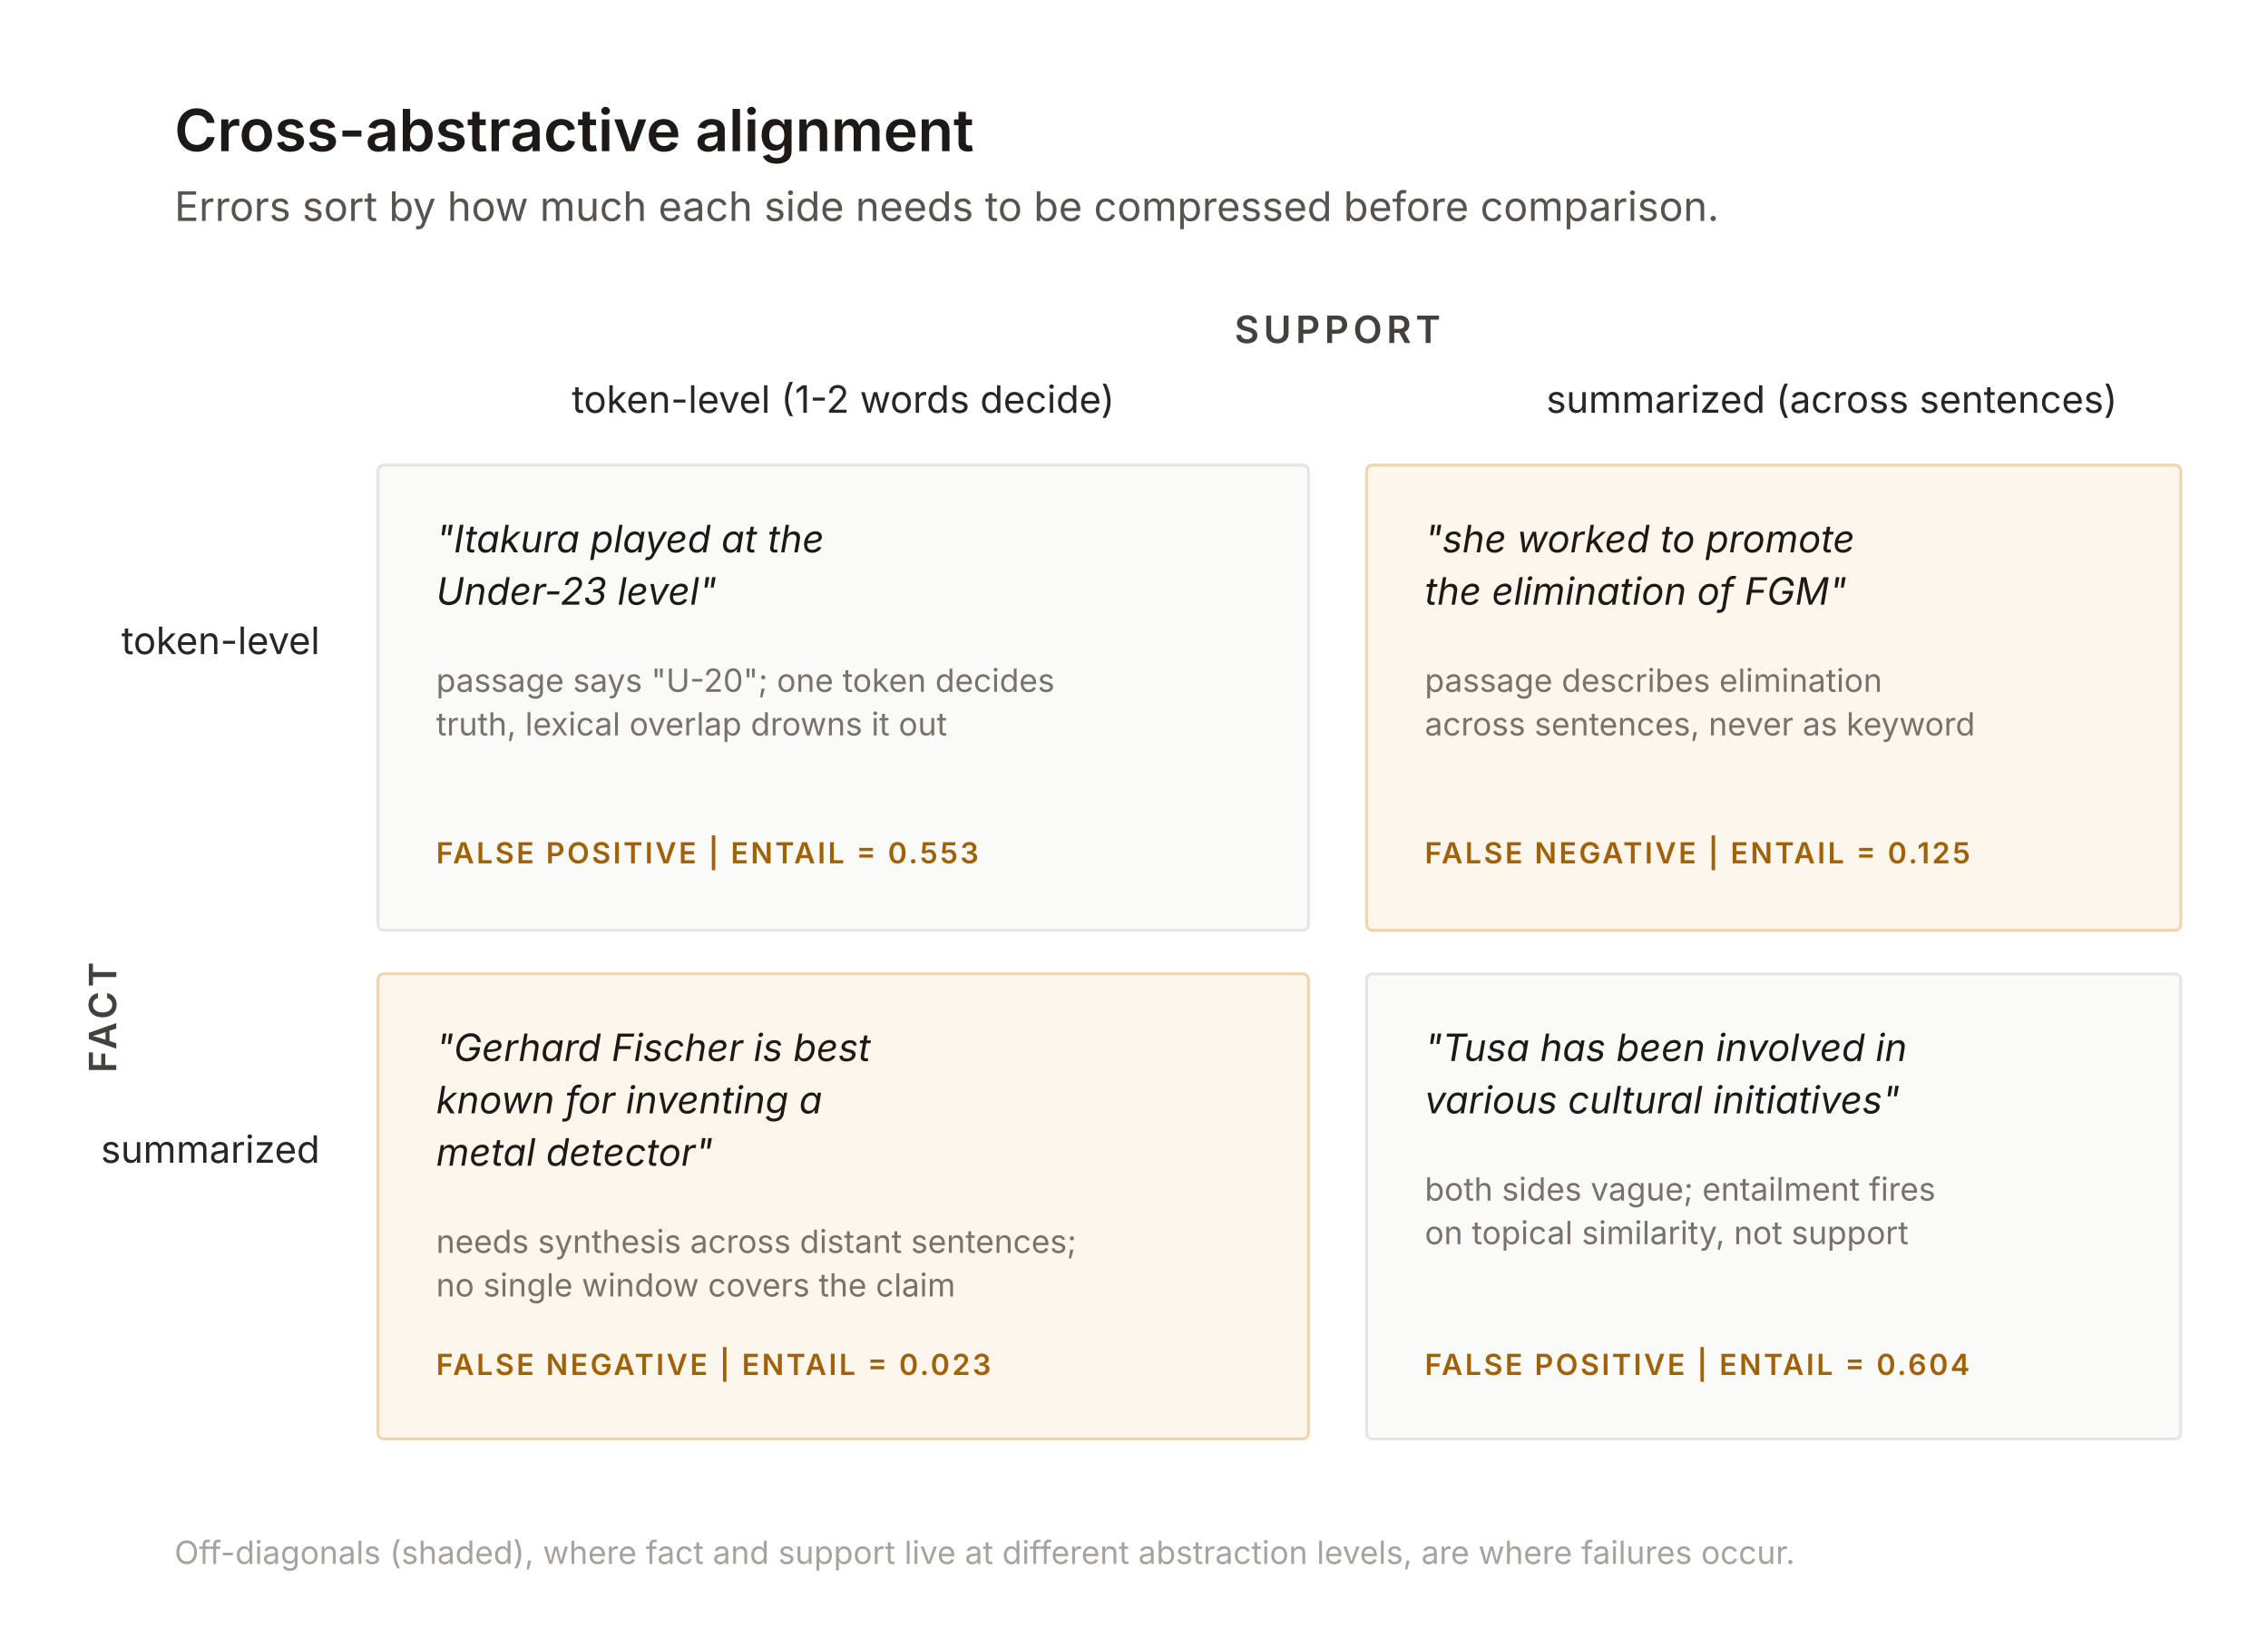
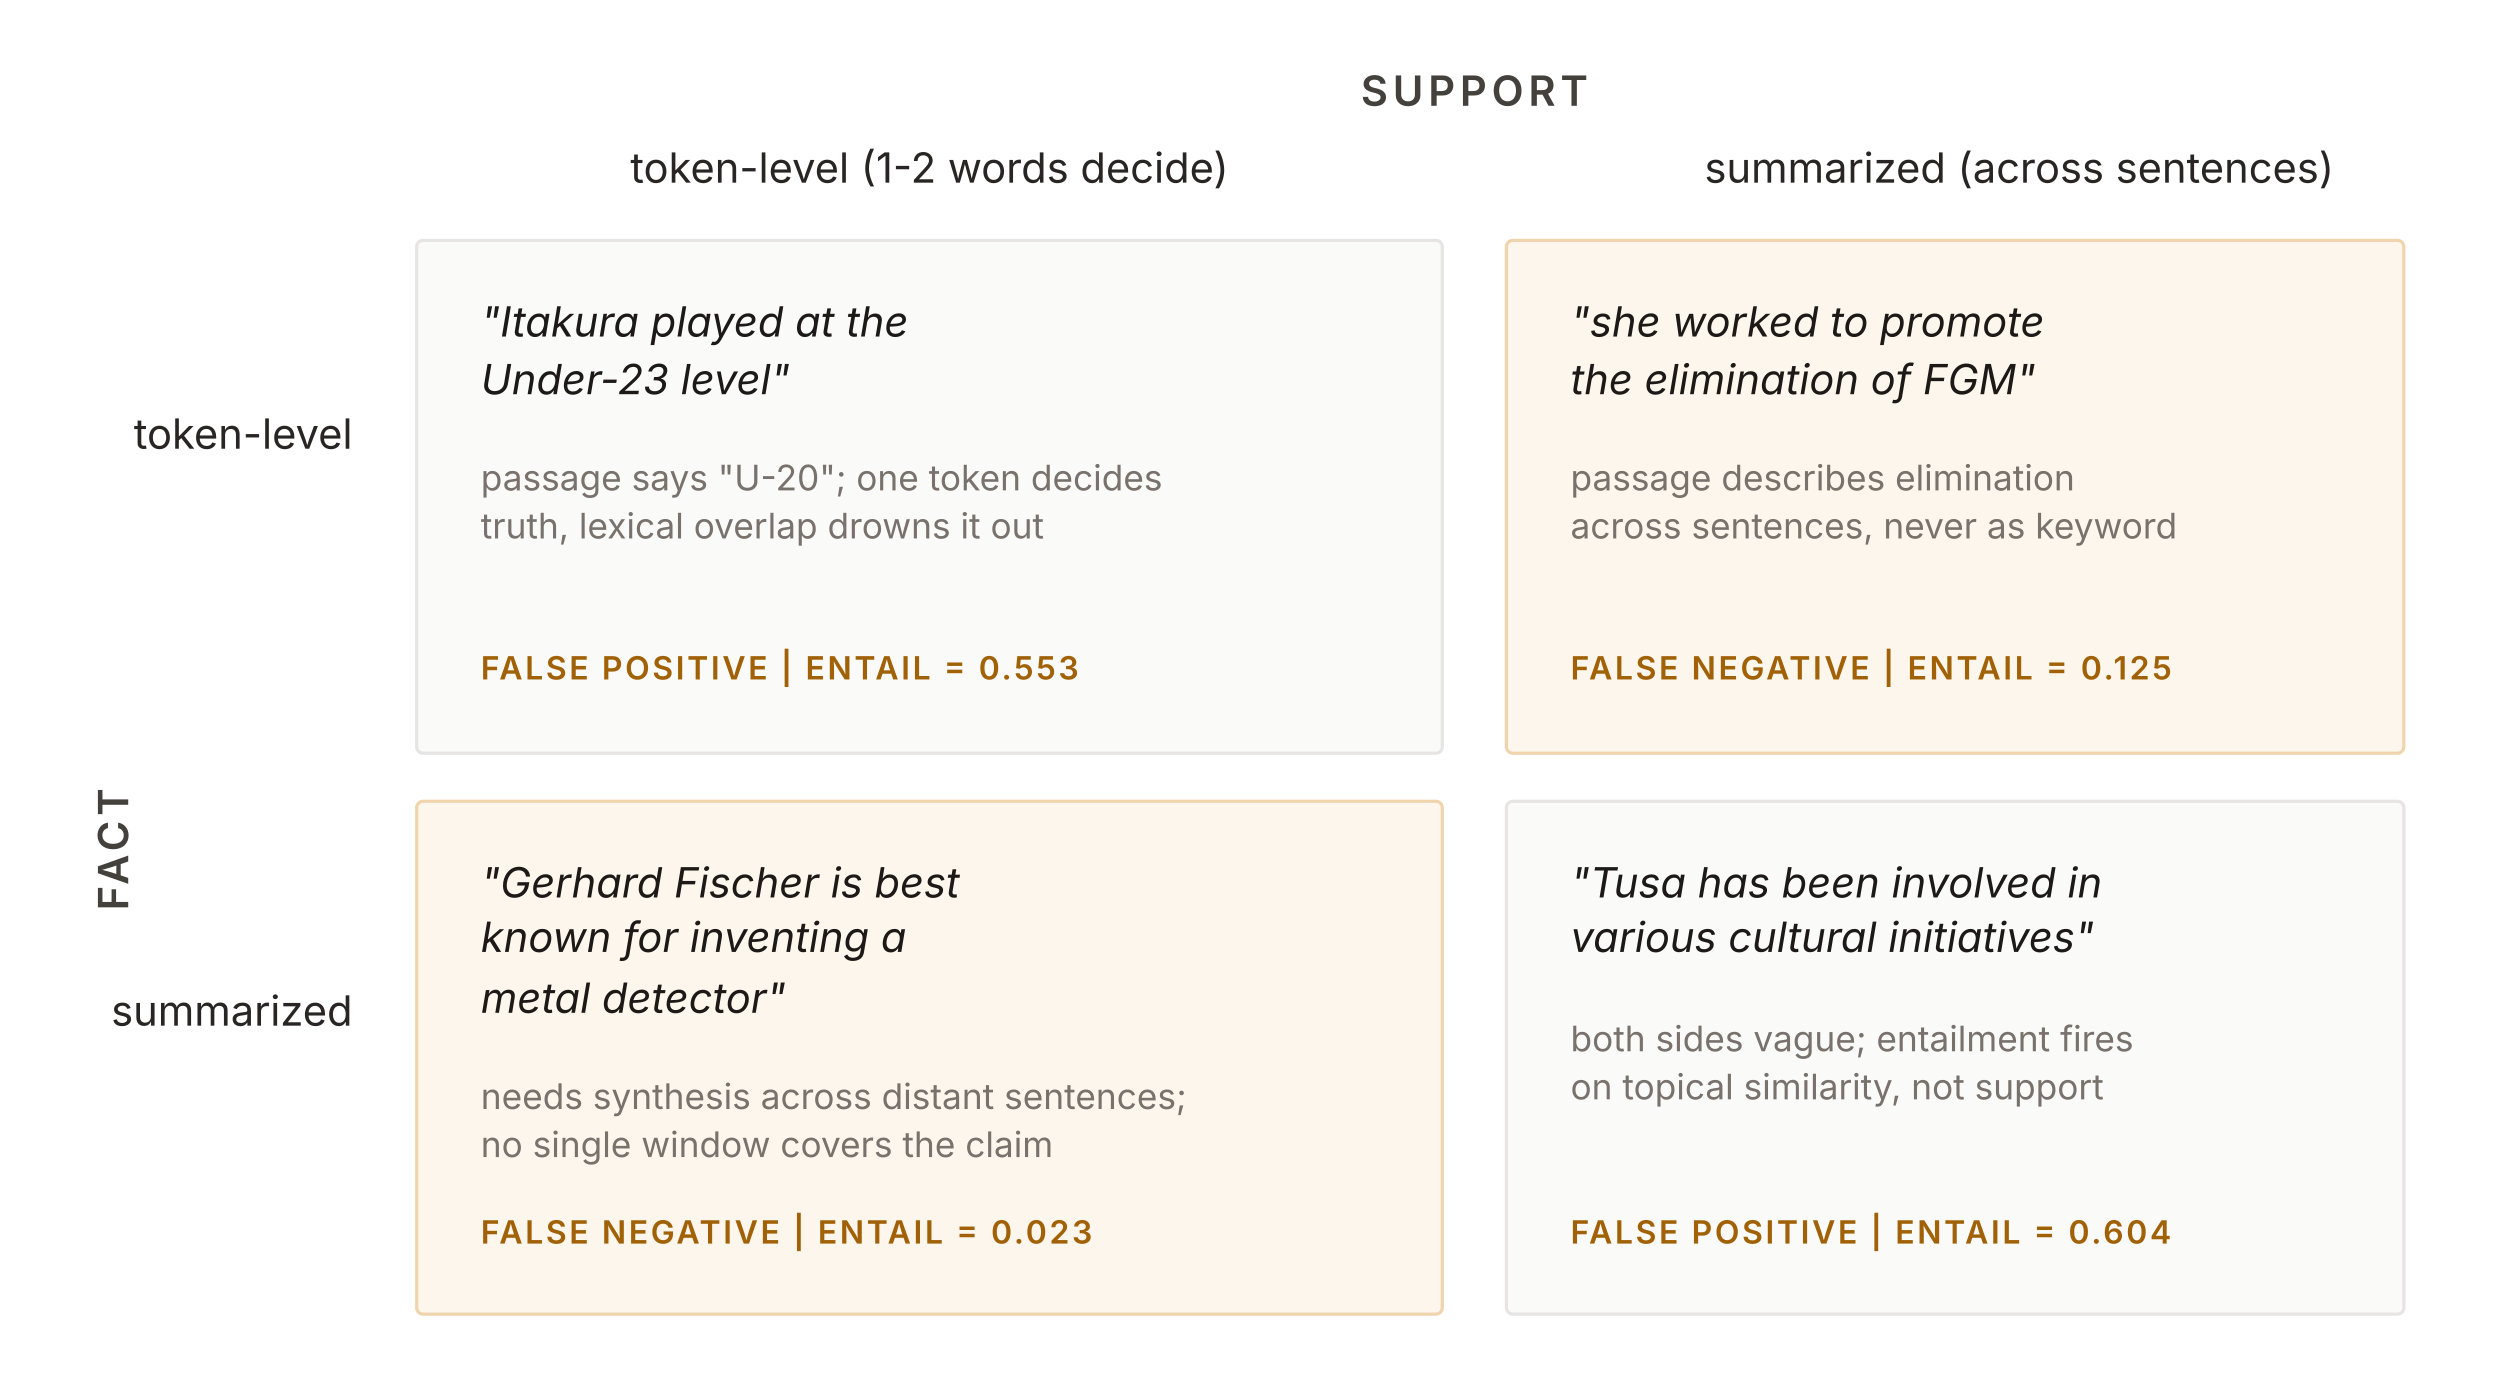
- <svg xmlns="http://www.w3.org/2000/svg" viewBox="0 0 780 560" font-family="ui-sans-serif, system-ui, -apple-system, BlinkMacSystemFont, sans-serif">
+ <svg xmlns="http://www.w3.org/2000/svg" viewBox="0 0 780 435" font-family="ui-sans-serif, system-ui, -apple-system, BlinkMacSystemFont, sans-serif">
  <rect width="820" height="560" fill="#ffffff" />
-   <text x="60" y="52" font-size="20" font-weight="600" fill="#1c1917">Cross-abstractive alignment</text>
-   <text x="60" y="76" font-size="14" fill="#57534e">Errors sort by how much each side needs to be compressed before comparison.</text>
-   <text x="460" y="118" font-size="13" font-weight="600" fill="#44403c" letter-spacing="1.5" text-anchor="middle">SUPPORT</text>
-   <text x="290" y="142" font-size="13" fill="#292524" text-anchor="middle">token-level (1-2 words decide)</text>
-   <text x="630" y="142" font-size="13" fill="#292524" text-anchor="middle">summarized (across sentences)</text>
-   <g transform="translate(40, 350) rotate(-90)">
+   <text x="460" y="33" font-size="13" font-weight="600" fill="#44403c" letter-spacing="1.5" text-anchor="middle">SUPPORT</text>
+   <text x="290" y="57" font-size="13" fill="#292524" text-anchor="middle">token-level (1-2 words decide)</text>
+   <text x="630" y="57" font-size="13" fill="#292524" text-anchor="middle">summarized (across sentences)</text>
+   <g transform="translate(40, 265) rotate(-90)">
    <text font-size="13" font-weight="600" fill="#44403c" letter-spacing="1.5" text-anchor="middle">FACT</text>
  </g>
-   <text x="110" y="225" font-size="13" fill="#292524" text-anchor="end">token-level</text>
-   <text x="110" y="400" font-size="13" fill="#292524" text-anchor="end">summarized</text>
-   <rect x="130" y="160" width="320" height="160" fill="#fafaf9" stroke="#e7e5e4" stroke-width="1" rx="2" />
-   <text x="150" y="190" font-size="13" font-style="italic" fill="#1c1917">"Itakura played at the</text>
-   <text x="150" y="208" font-size="13" font-style="italic" fill="#1c1917">Under-23 level"</text>
-   <text x="150" y="238" font-size="11" fill="#78716c">passage says "U-20"; one token decides</text>
-   <text x="150" y="253" font-size="11" fill="#78716c">truth, lexical overlap drowns it out</text>
-   <text x="150" y="297" font-size="10" font-weight="600" fill="#a16207" letter-spacing="0.8">FALSE POSITIVE | ENTAIL = 0.553</text>
-   <rect x="470" y="160" width="280" height="160" fill="#fdf6ec" stroke="#f0d4ad" stroke-width="1" rx="2" />
-   <text x="490" y="190" font-size="13" font-style="italic" fill="#1c1917">"she worked to promote</text>
-   <text x="490" y="208" font-size="13" font-style="italic" fill="#1c1917">the elimination of FGM"</text>
-   <text x="490" y="238" font-size="11" fill="#78716c">passage describes elimination</text>
-   <text x="490" y="253" font-size="11" fill="#78716c">across sentences, never as keyword</text>
-   <text x="490" y="297" font-size="10" font-weight="600" fill="#a16207" letter-spacing="0.8">FALSE NEGATIVE | ENTAIL = 0.125</text>
-   <rect x="130" y="335" width="320" height="160" fill="#fdf6ec" stroke="#f0d4ad" stroke-width="1" rx="2" />
-   <text x="150" y="365" font-size="13" font-style="italic" fill="#1c1917">"Gerhard Fischer is best</text>
-   <text x="150" y="383" font-size="13" font-style="italic" fill="#1c1917">known for inventing a</text>
-   <text x="150" y="401" font-size="13" font-style="italic" fill="#1c1917">metal detector"</text>
-   <text x="150" y="431" font-size="11" fill="#78716c">needs synthesis across distant sentences;</text>
-   <text x="150" y="446" font-size="11" fill="#78716c">no single window covers the claim</text>
-   <text x="150" y="473" font-size="10" font-weight="600" fill="#a16207" letter-spacing="0.8">FALSE NEGATIVE | ENTAIL = 0.023</text>
-   <rect x="470" y="335" width="280" height="160" fill="#fafaf9" stroke="#e7e5e4" stroke-width="1" rx="2" />
-   <text x="490" y="365" font-size="13" font-style="italic" fill="#1c1917">"Tusa has been involved in</text>
-   <text x="490" y="383" font-size="13" font-style="italic" fill="#1c1917">various cultural initiatives"</text>
-   <text x="490" y="413" font-size="11" fill="#78716c">both sides vague; entailment fires</text>
-   <text x="490" y="428" font-size="11" fill="#78716c">on topical similarity, not support</text>
-   <text x="490" y="473" font-size="10" font-weight="600" fill="#a16207" letter-spacing="0.8">FALSE POSITIVE | ENTAIL = 0.604</text>
-   <text x="60" y="538" font-size="11" fill="#a8a29e">Off-diagonals (shaded), where fact and support live at different abstraction levels, are where failures occur.</text>
+   <text x="110" y="140" font-size="13" fill="#292524" text-anchor="end">token-level</text>
+   <text x="110" y="320" font-size="13" fill="#292524" text-anchor="end">summarized</text>
+   <rect x="130" y="75" width="320" height="160" fill="#fafaf9" stroke="#e7e5e4" stroke-width="1" rx="2" />
+   <text x="150" y="105" font-size="13" font-style="italic" fill="#1c1917">"Itakura played at the</text>
+   <text x="150" y="123" font-size="13" font-style="italic" fill="#1c1917">Under-23 level"</text>
+   <text x="150" y="153" font-size="11" fill="#78716c">passage says "U-20"; one token decides</text>
+   <text x="150" y="168" font-size="11" fill="#78716c">truth, lexical overlap drowns it out</text>
+   <text x="150" y="212" font-size="10" font-weight="600" fill="#a16207" letter-spacing="0.8">FALSE POSITIVE | ENTAIL = 0.553</text>
+   <rect x="470" y="75" width="280" height="160" fill="#fdf6ec" stroke="#f0d4ad" stroke-width="1" rx="2" />
+   <text x="490" y="105" font-size="13" font-style="italic" fill="#1c1917">"she worked to promote</text>
+   <text x="490" y="123" font-size="13" font-style="italic" fill="#1c1917">the elimination of FGM"</text>
+   <text x="490" y="153" font-size="11" fill="#78716c">passage describes elimination</text>
+   <text x="490" y="168" font-size="11" fill="#78716c">across sentences, never as keyword</text>
+   <text x="490" y="212" font-size="10" font-weight="600" fill="#a16207" letter-spacing="0.8">FALSE NEGATIVE | ENTAIL = 0.125</text>
+   <rect x="130" y="250" width="320" height="160" fill="#fdf6ec" stroke="#f0d4ad" stroke-width="1" rx="2" />
+   <text x="150" y="280" font-size="13" font-style="italic" fill="#1c1917">"Gerhard Fischer is best</text>
+   <text x="150" y="297" font-size="13" font-style="italic" fill="#1c1917">known for inventing a</text>
+   <text x="150" y="316" font-size="13" font-style="italic" fill="#1c1917">metal detector"</text>
+   <text x="150" y="346" font-size="11" fill="#78716c">needs synthesis across distant sentences;</text>
+   <text x="150" y="361" font-size="11" fill="#78716c">no single window covers the claim</text>
+   <text x="150" y="388" font-size="10" font-weight="600" fill="#a16207" letter-spacing="0.8">FALSE NEGATIVE | ENTAIL = 0.023</text>
+   <rect x="470" y="250" width="280" height="160" fill="#fafaf9" stroke="#e7e5e4" stroke-width="1" rx="2" />
+   <text x="490" y="280" font-size="13" font-style="italic" fill="#1c1917">"Tusa has been involved in</text>
+   <text x="490" y="297" font-size="13" font-style="italic" fill="#1c1917">various cultural initiatives"</text>
+   <text x="490" y="328" font-size="11" fill="#78716c">both sides vague; entailment fires</text>
+   <text x="490" y="343" font-size="11" fill="#78716c">on topical similarity, not support</text>
+   <text x="490" y="388" font-size="10" font-weight="600" fill="#a16207" letter-spacing="0.8">FALSE POSITIVE | ENTAIL = 0.604</text>
</svg>
